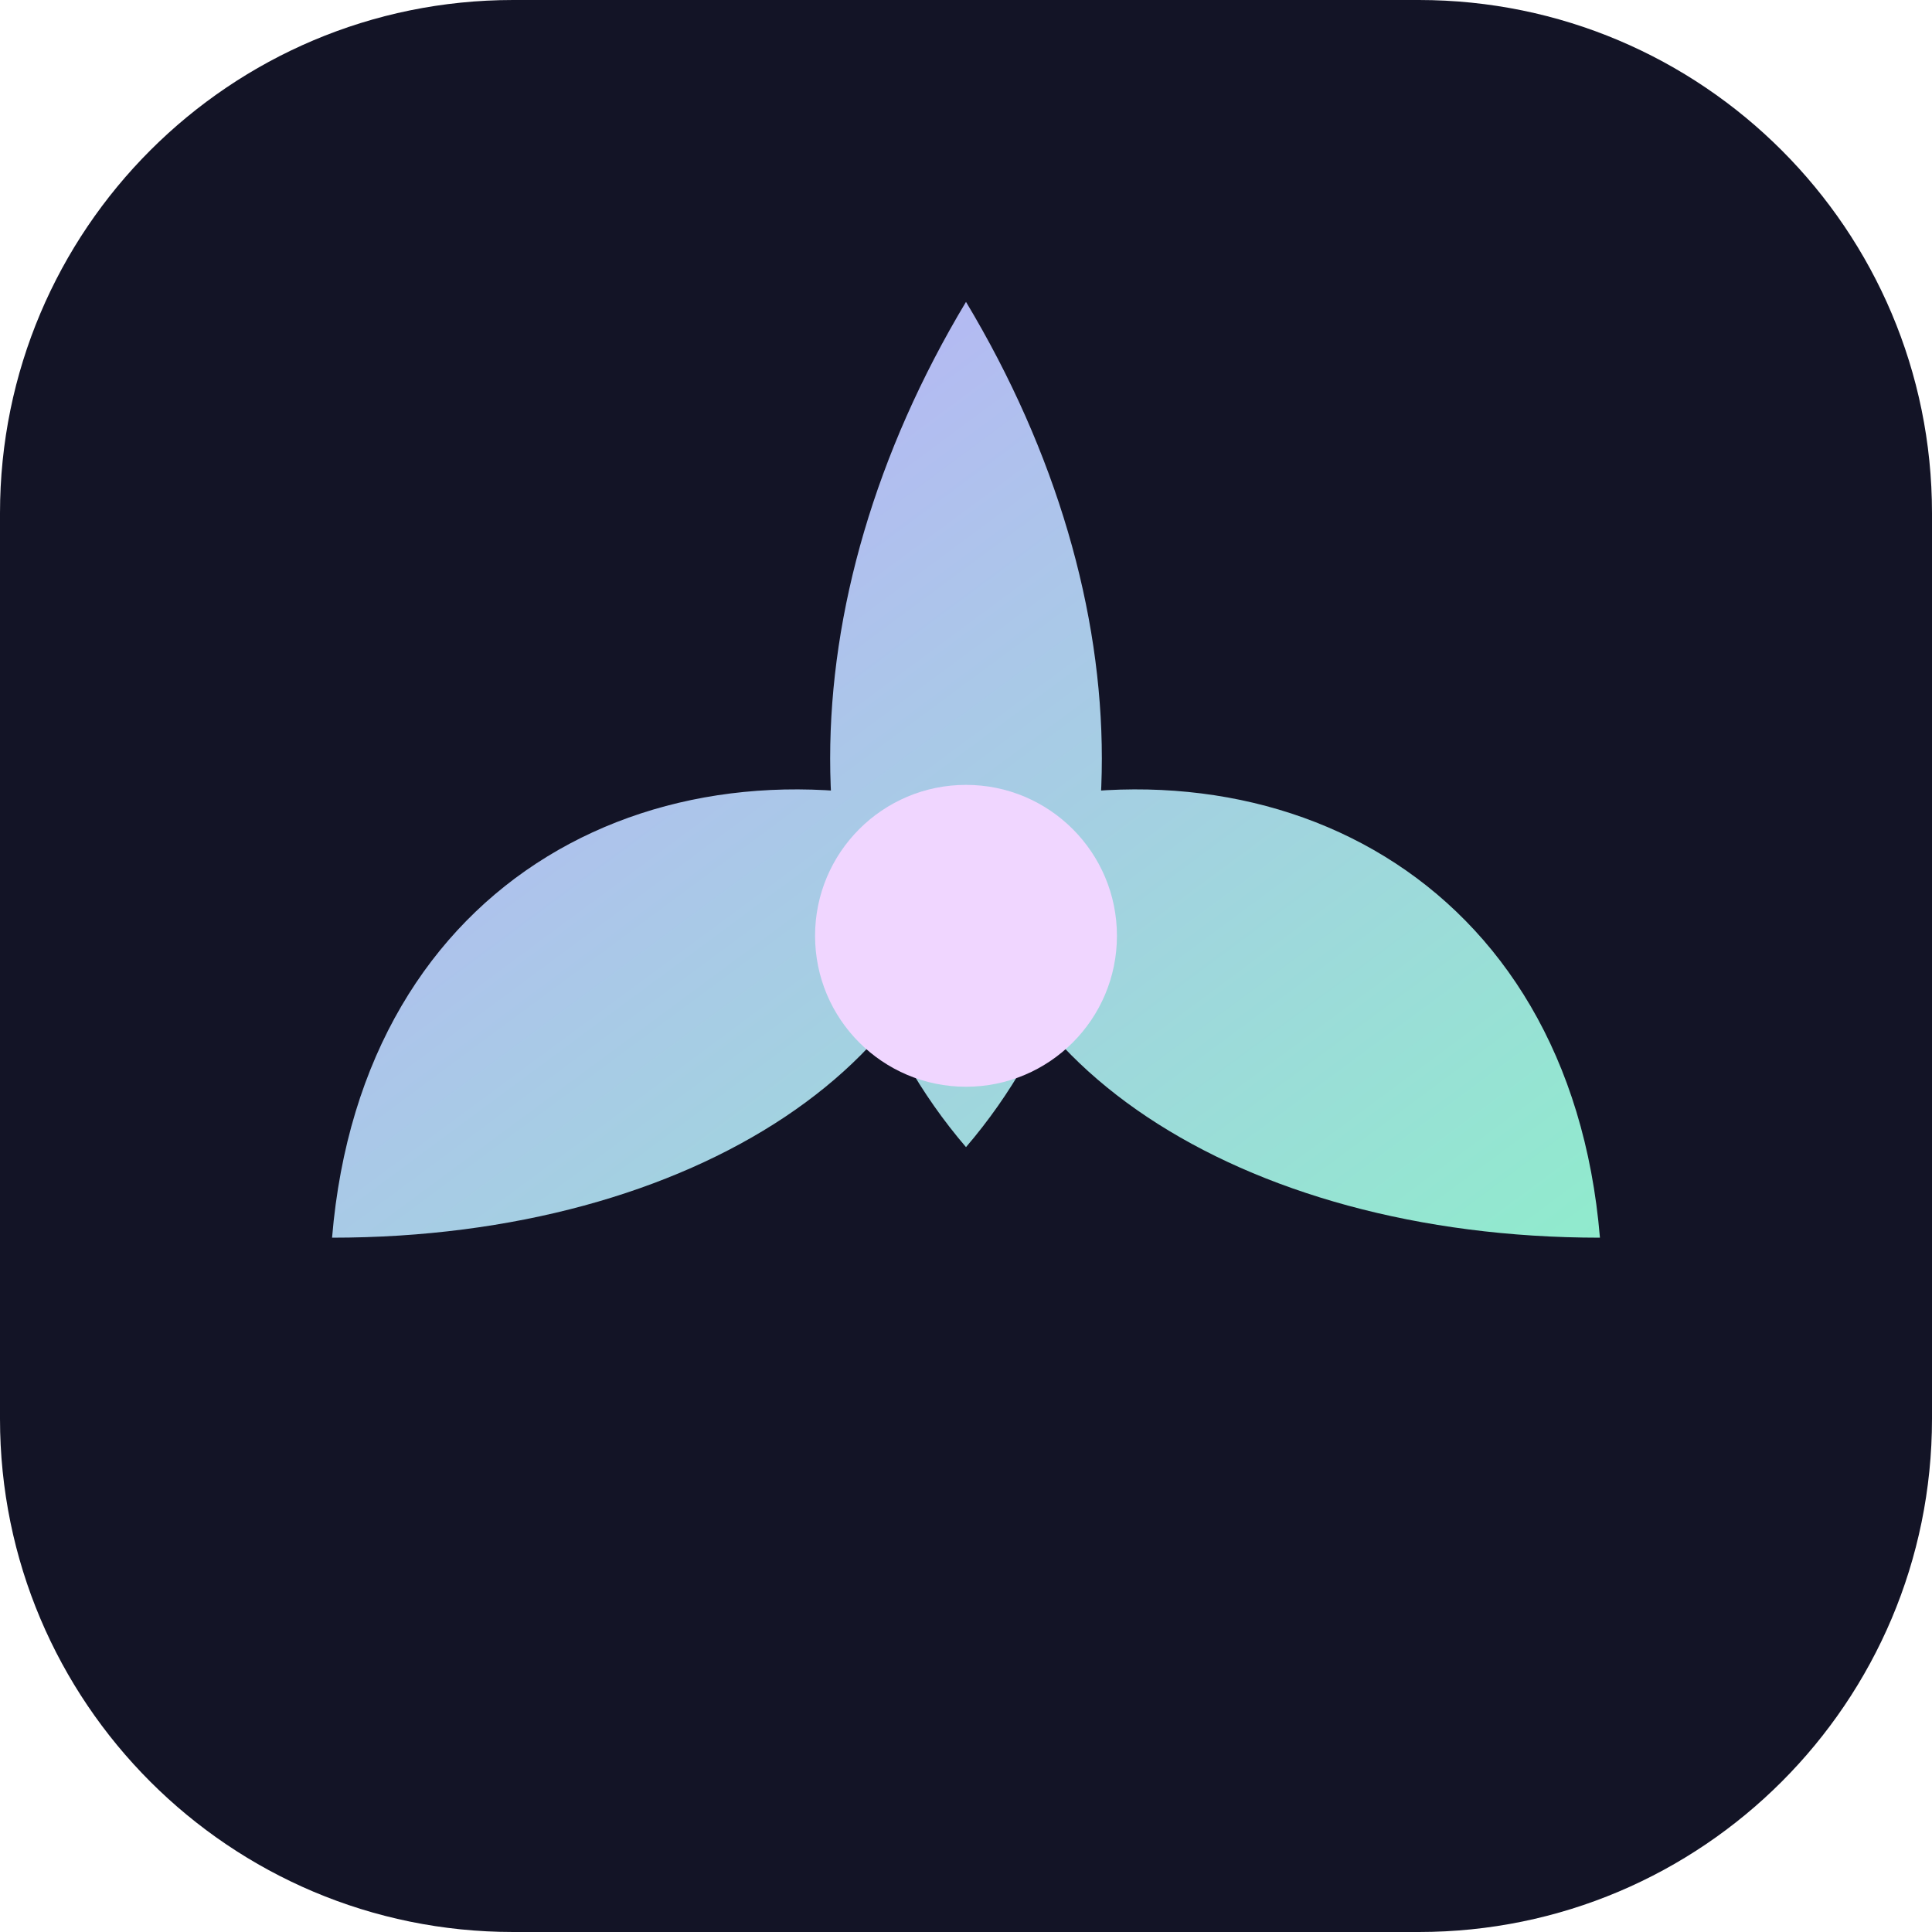
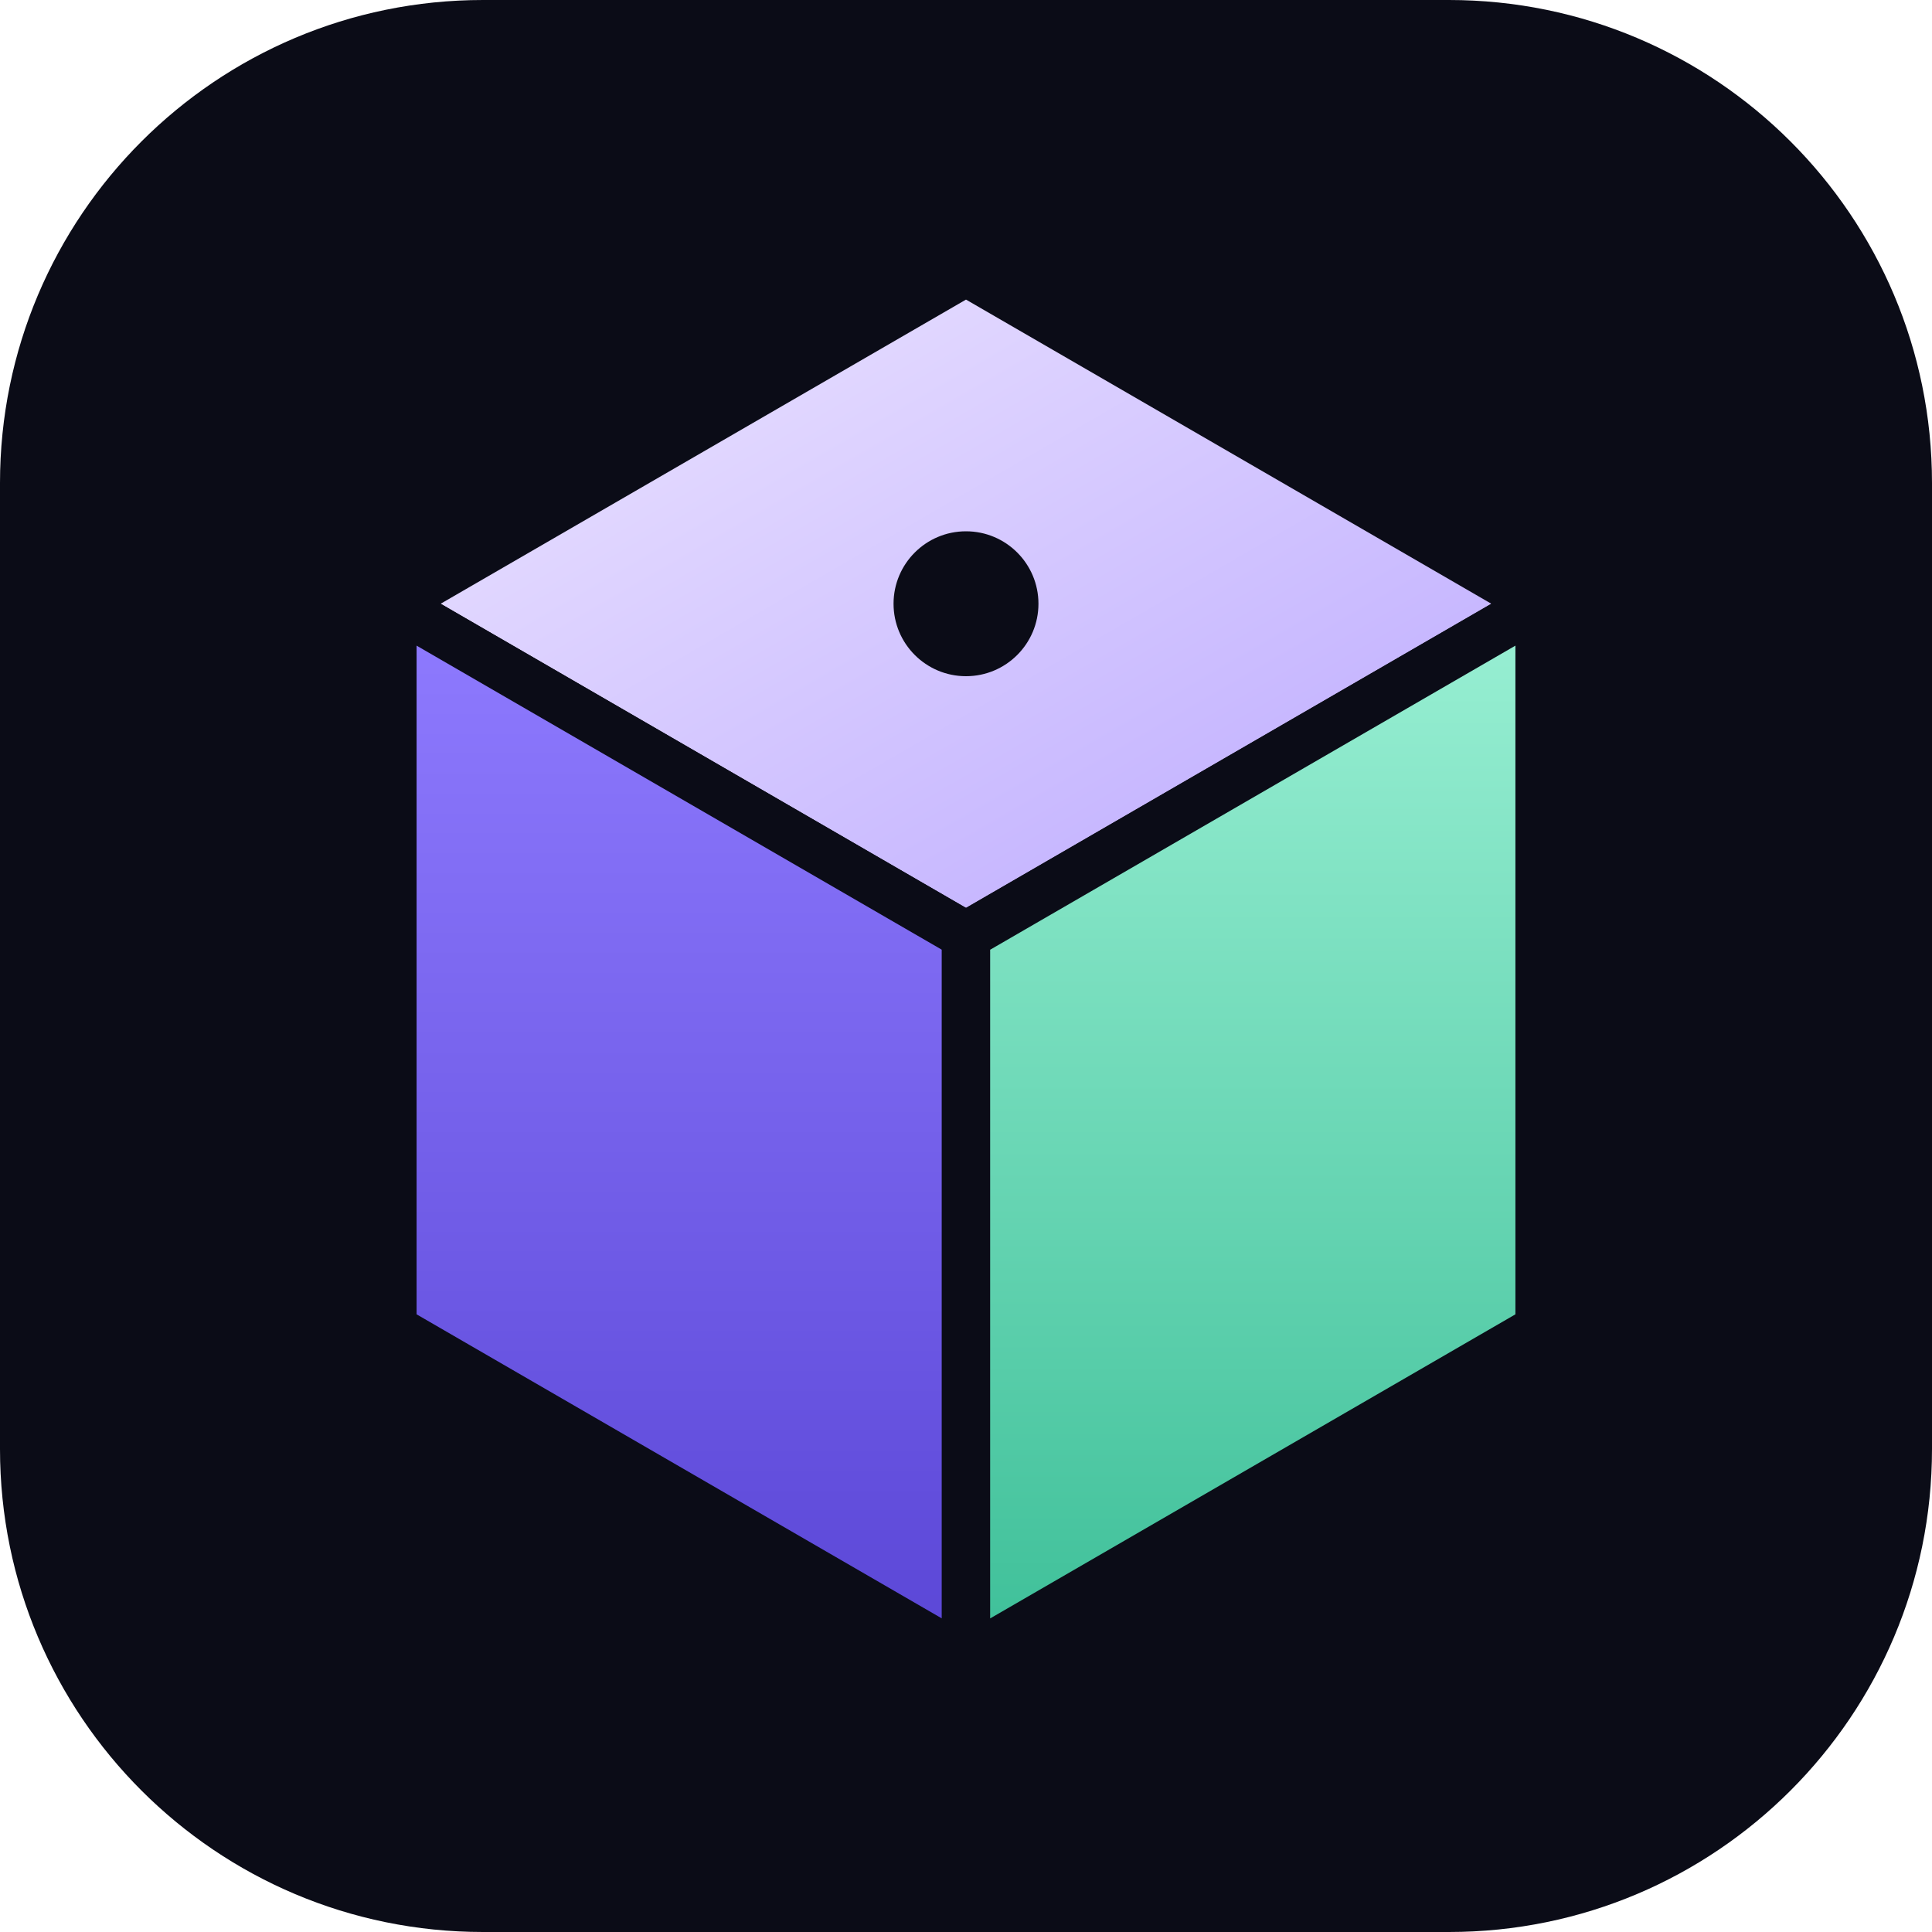
<svg xmlns="http://www.w3.org/2000/svg" viewBox="0 0 64 64">
  <defs>
-     <linearGradient id="a" x1="0" y1="0" x2="1" y2="1">
-       <stop stop-color="#c0aaff" />
-       <stop offset="1" stop-color="#90ebcd" />
+     <linearGradient id="t" x1="0" y1="0" x2="1" y2="1">
+       <stop stop-color="#efe8ff" />
+       <stop offset="1" stop-color="#b9a6ff" />
+     </linearGradient>
+     <linearGradient id="l" x1="0" y1="0" x2="0" y2="1">
+       <stop stop-color="#8f7bff" />
+       <stop offset="1" stop-color="#5a46d6" />
+     </linearGradient>
+     <linearGradient id="r" x1="0" y1="0" x2="0" y2="1">
+       <stop stop-color="#9af0d4" />
+       <stop offset="1" stop-color="#3dbf98" />
    </linearGradient>
  </defs>
-   <rect width="64" height="64" rx="17" fill="#131426" />
-   <path d="M32 10c-6 10-6 21 0 28 6-7 6-18 0-28ZM11 41c12 0 21-6 21-14-10-3-20 2-21 14ZM53 41c-1-12-11-17-21-14 0 8 9 14 21 14Z" fill="url(#a)" />
-   <circle cx="32" cy="31" r="5" fill="#f0d6ff" />
+   <rect width="64" height="64" rx="16" fill="#0b0c17" />
+   <g stroke="#0b0c17" stroke-width="1.6" stroke-linejoin="round">
+     <path d="M32 9 51 20 32 31 13 20Z" fill="url(#t)" />
+     <path d="M13 20 32 31v24L13 44Z" fill="url(#l)" />
+     <path d="M51 20 32 31v24l19-11Z" fill="url(#r)" />
+   </g>
+   <circle cx="32" cy="20" r="2.4" fill="#0b0c17" />
</svg>
